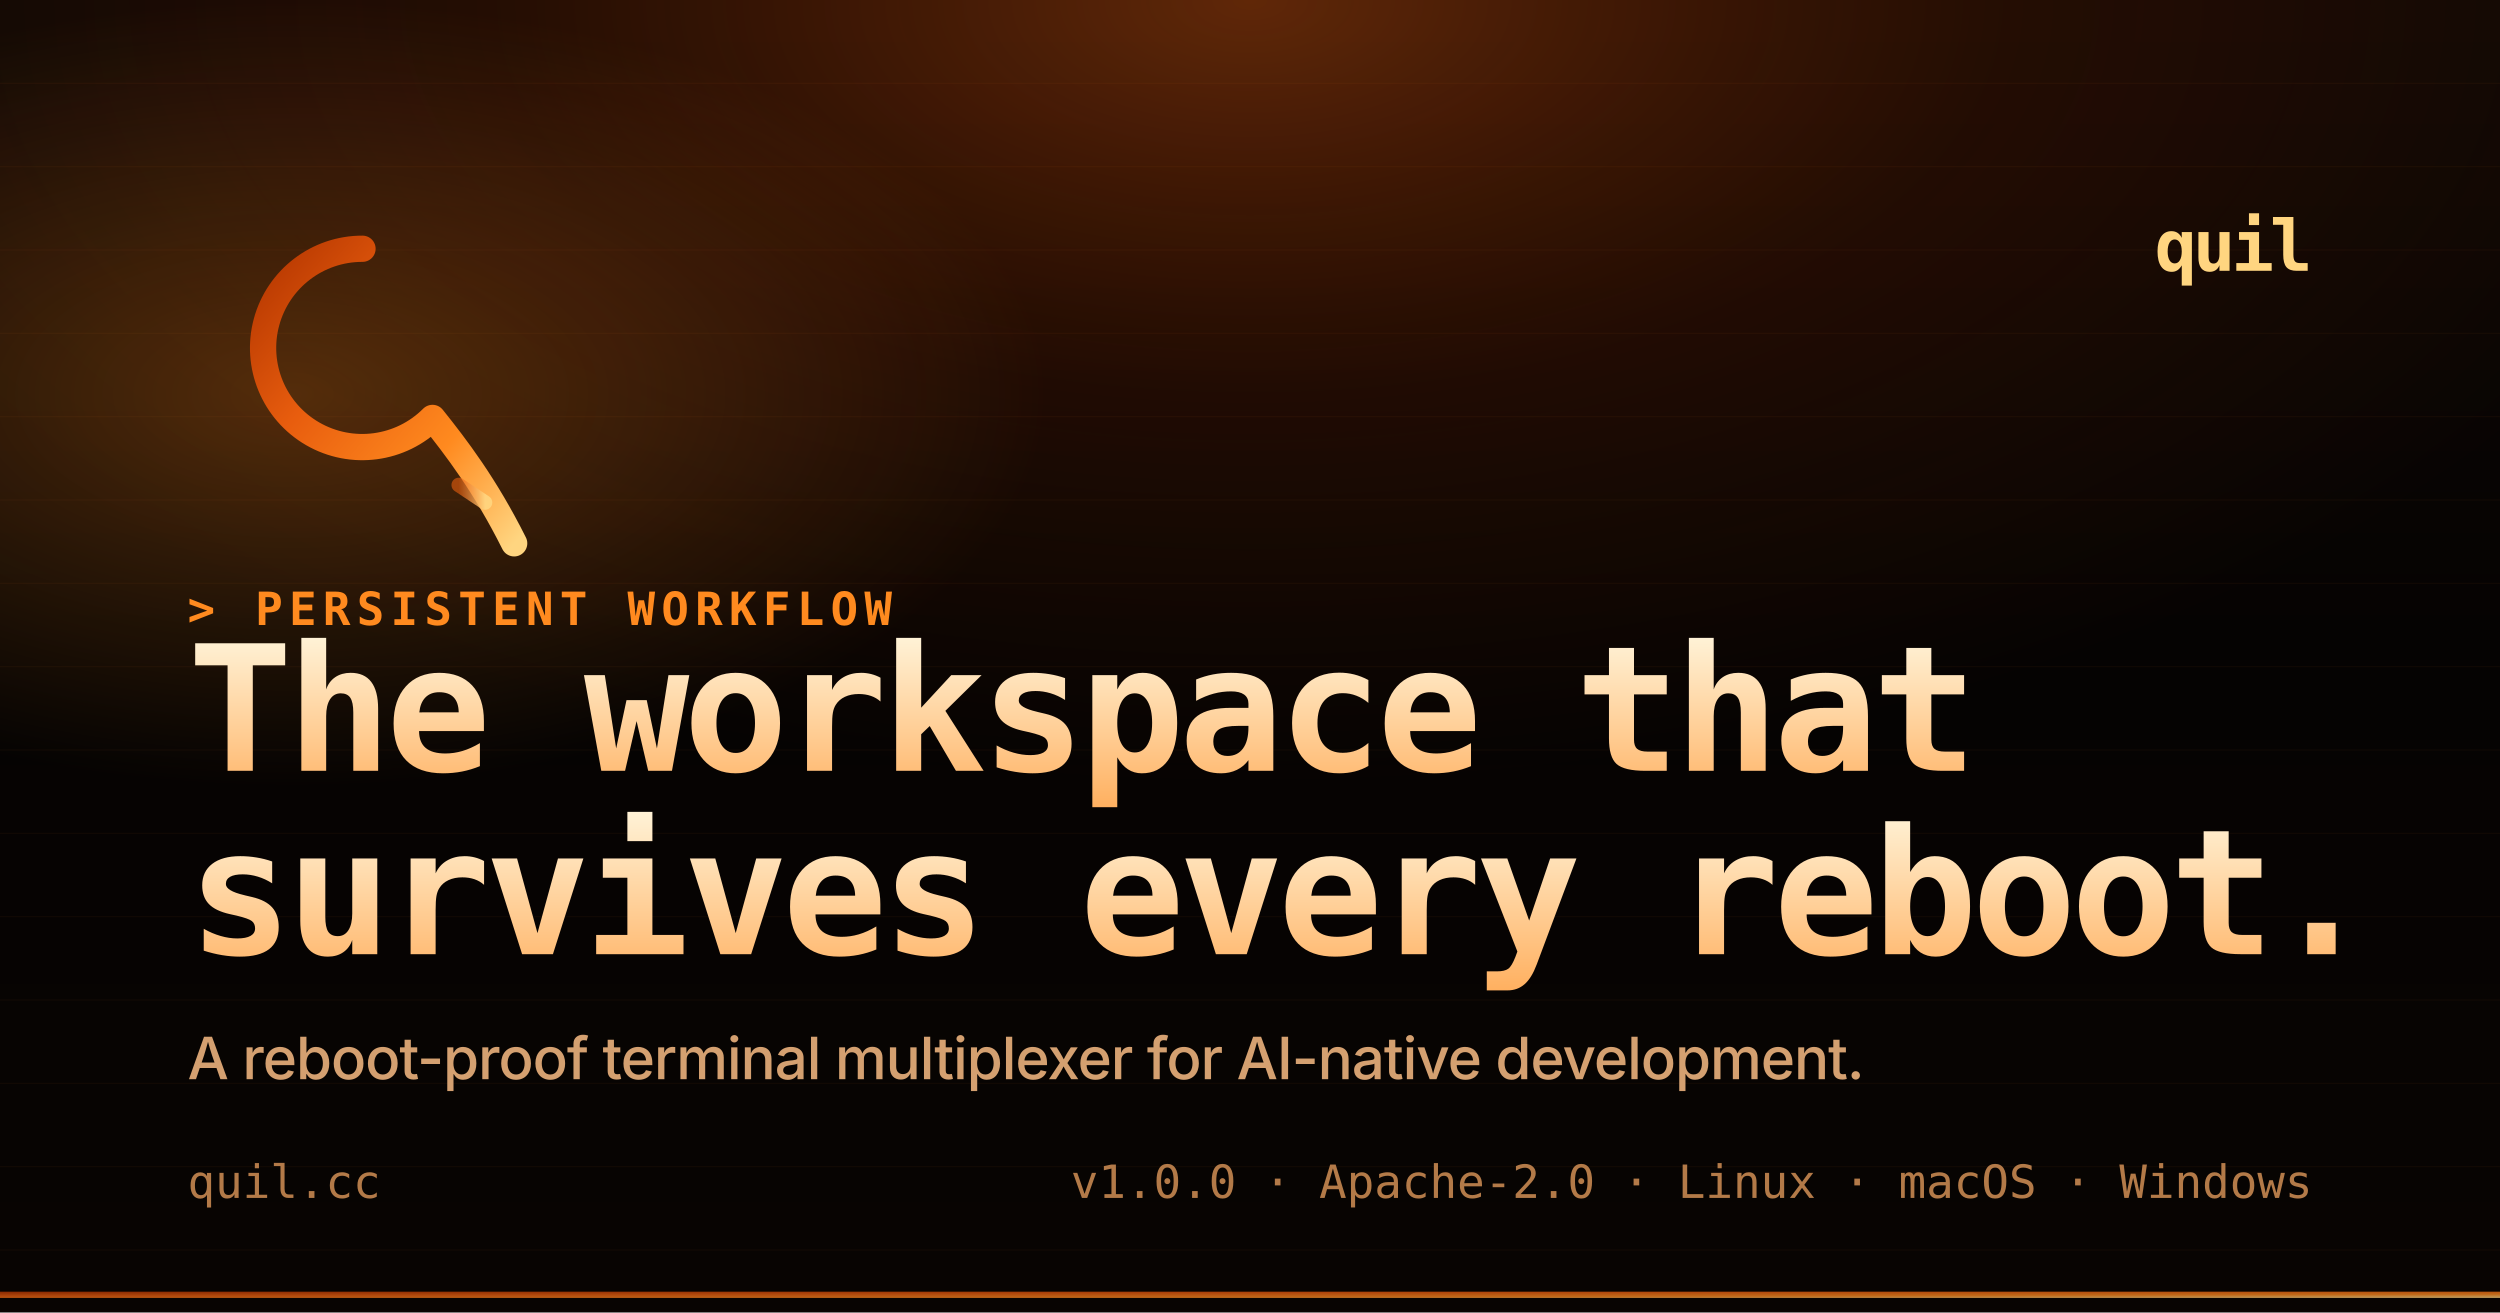
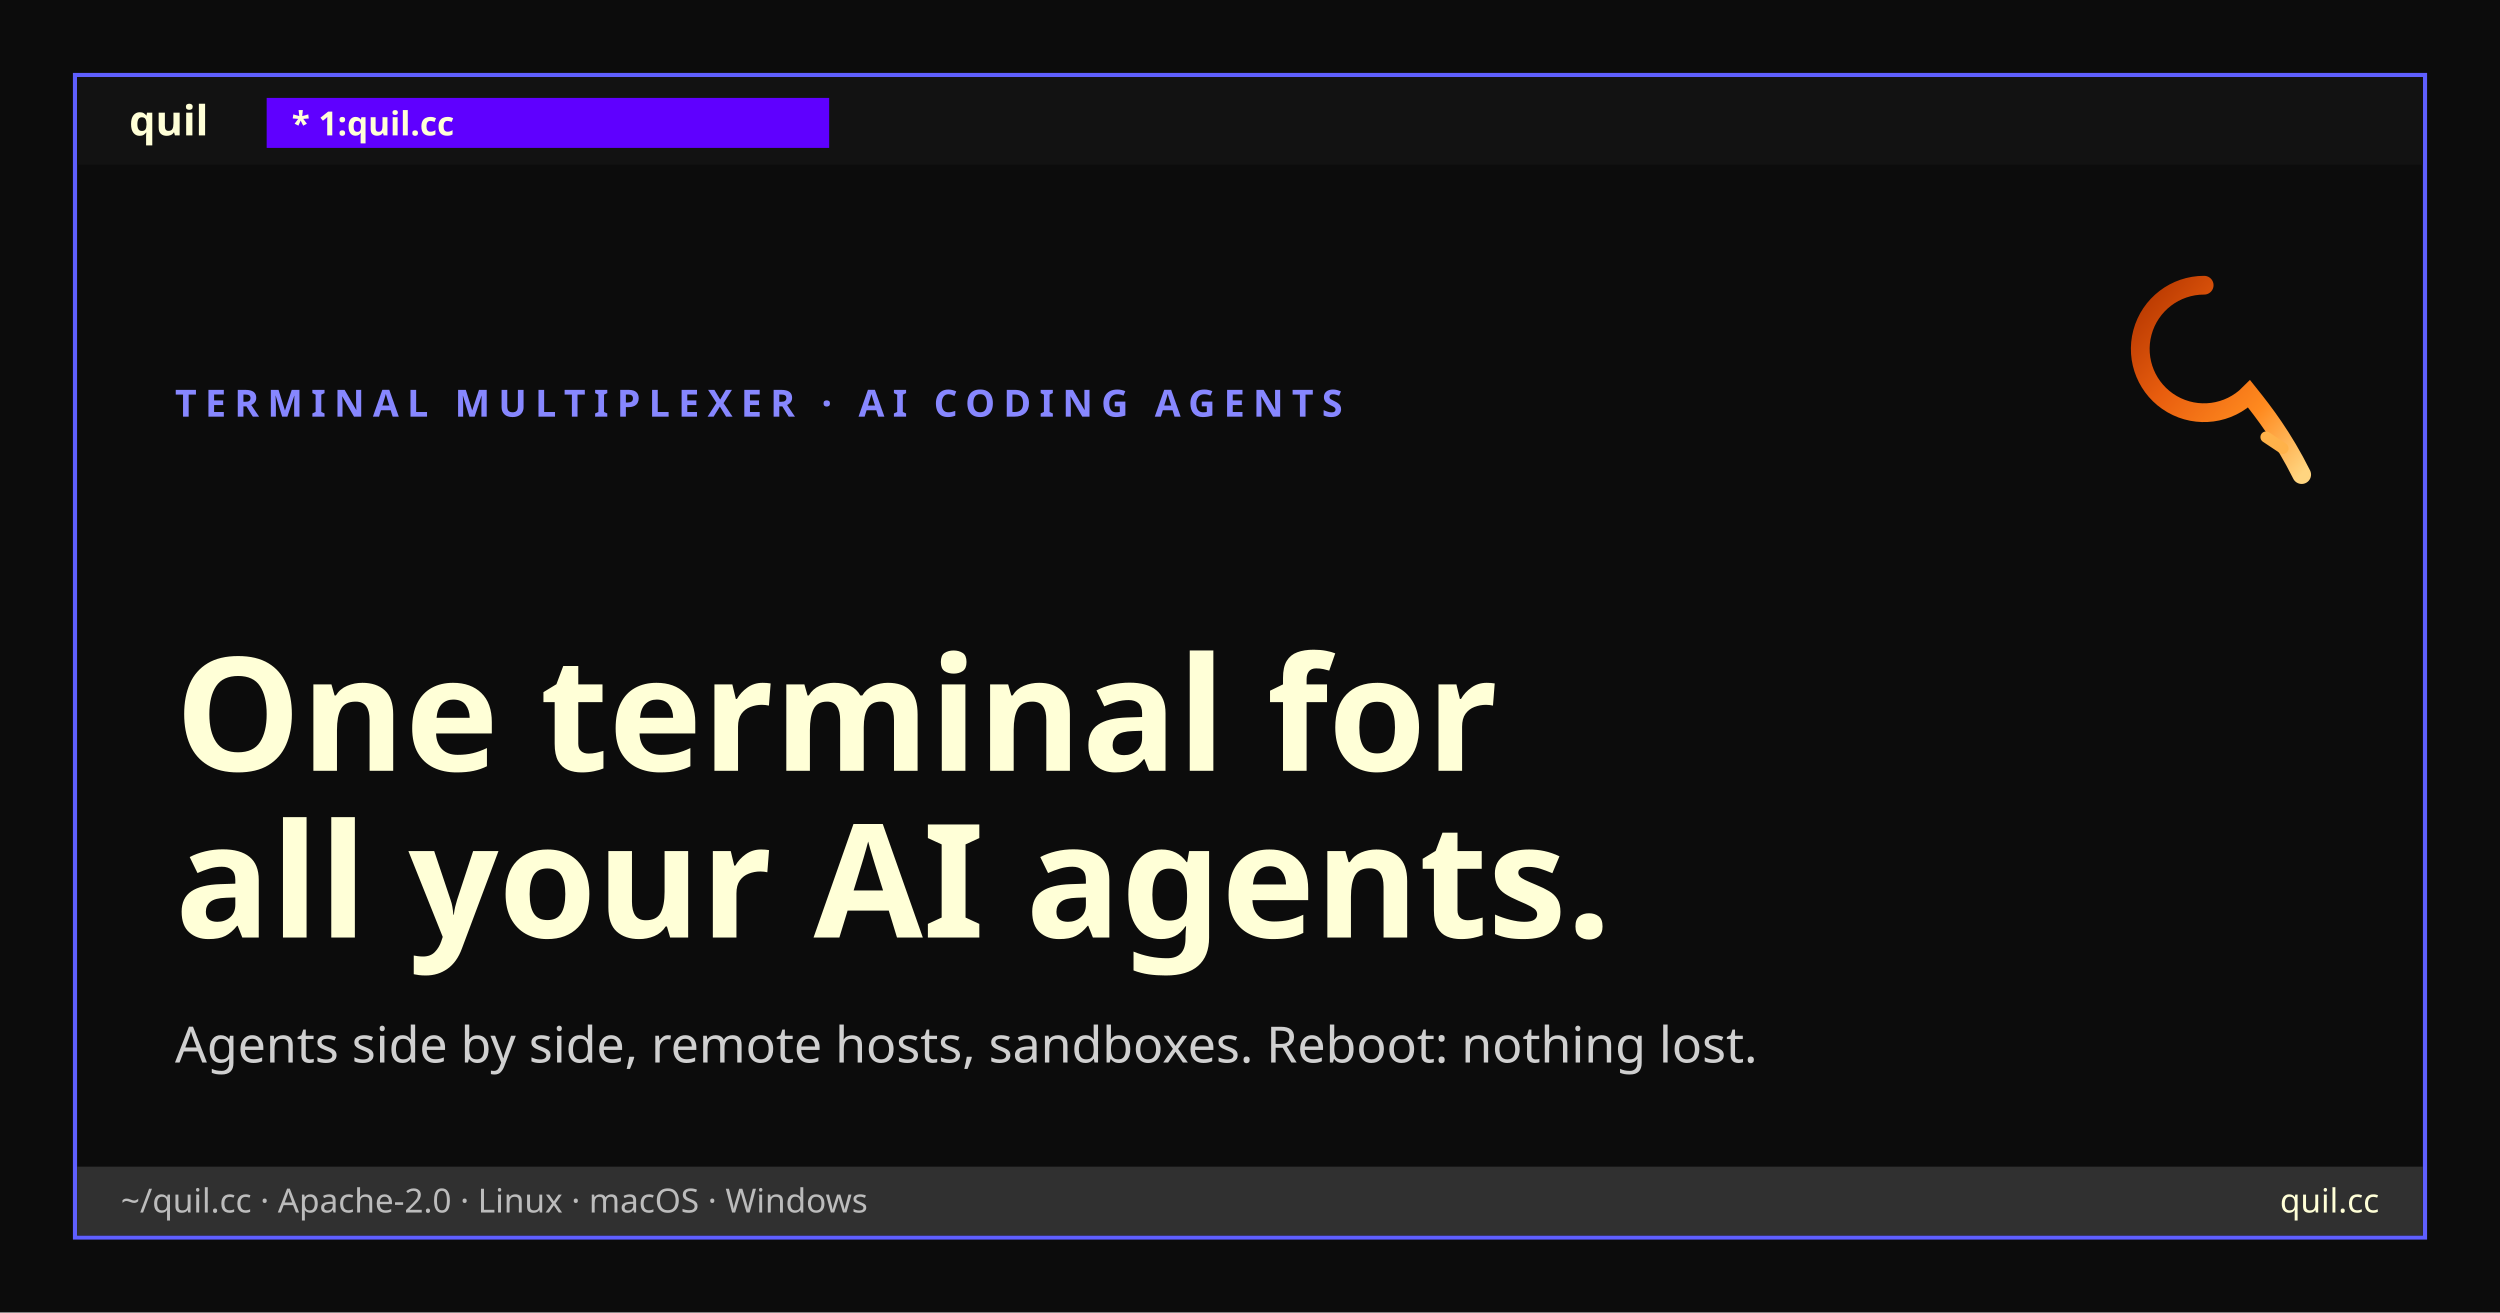
- <svg xmlns="http://www.w3.org/2000/svg" viewBox="0 0 1200 630" width="1200" height="630" role="img" aria-label="Quil — The workspace that survives every reboot.">
+ <svg xmlns="http://www.w3.org/2000/svg" width="1200" height="630" viewBox="0 0 1200 630" role="img" aria-label="Quil — One terminal for all your AI agents.">
  <defs>
-     <linearGradient id="bg" x1="0%" y1="0%" x2="0%" y2="100%">
-       <stop offset="0%" stop-color="#0D0704" />
-       <stop offset="50%" stop-color="#050302" />
-       <stop offset="100%" stop-color="#080402" />
-     </linearGradient>
-     <radialGradient id="glowEmber" cx="50%" cy="0%" r="60%">
-       <stop offset="0%" stop-color="#E85D0E" stop-opacity="0.38" />
-       <stop offset="50%" stop-color="#B33500" stop-opacity="0.14" />
-       <stop offset="100%" stop-color="#B33500" stop-opacity="0" />
-     </radialGradient>
-     <radialGradient id="glowBrand" cx="12%" cy="30%" r="30%">
-       <stop offset="0%" stop-color="#FF8A1F" stop-opacity="0.28" />
-       <stop offset="100%" stop-color="#FF8A1F" stop-opacity="0" />
-     </radialGradient>
-     <linearGradient id="ogStroke" x1="0%" y1="0%" x2="100%" y2="100%">
+     <linearGradient id="qs" x1="0%" y1="0%" x2="100%" y2="100%">
      <stop offset="0%" stop-color="#B33500" />
      <stop offset="35%" stop-color="#E85D0E" />
      <stop offset="70%" stop-color="#FF8A1F" />
      <stop offset="100%" stop-color="#FFD580" />
    </linearGradient>
-     <linearGradient id="ogBarb" x1="0%" y1="0%" x2="100%" y2="0%">
-       <stop offset="0%" stop-color="#E85D0E" stop-opacity="0.6" />
-       <stop offset="100%" stop-color="#FFD580" stop-opacity="0.9" />
-     </linearGradient>
-     <linearGradient id="ogTitle" x1="0%" y1="0%" x2="0%" y2="100%">
-       <stop offset="0%" stop-color="#FFF2D6" />
-       <stop offset="100%" stop-color="#FFB060" />
-     </linearGradient>
  </defs>
-   <rect x="0" y="0" width="1200" height="630" fill="url(#bg)" />
-   <rect x="0" y="0" width="1200" height="630" fill="url(#glowEmber)" />
-   <rect x="0" y="0" width="1200" height="630" fill="url(#glowBrand)" />
-   <g stroke="#FF8A1F" stroke-width="0.5" stroke-opacity="0.05">
-     <line x1="0" y1="40" x2="1200" y2="40" />
-     <line x1="0" y1="80" x2="1200" y2="80" />
-     <line x1="0" y1="120" x2="1200" y2="120" />
-     <line x1="0" y1="160" x2="1200" y2="160" />
-     <line x1="0" y1="200" x2="1200" y2="200" />
-     <line x1="0" y1="240" x2="1200" y2="240" />
-     <line x1="0" y1="280" x2="1200" y2="280" />
-     <line x1="0" y1="320" x2="1200" y2="320" />
-     <line x1="0" y1="360" x2="1200" y2="360" />
-     <line x1="0" y1="400" x2="1200" y2="400" />
-     <line x1="0" y1="440" x2="1200" y2="440" />
-     <line x1="0" y1="480" x2="1200" y2="480" />
-     <line x1="0" y1="520" x2="1200" y2="520" />
-     <line x1="0" y1="560" x2="1200" y2="560" />
-     <line x1="0" y1="600" x2="1200" y2="600" />
+   <rect width="1200" height="630" fill="#0c0c0c" />
+   <rect x="36" y="36" width="1128" height="558" fill="#0c0c0c" stroke="#5f5fff" stroke-width="2" />
+   <rect x="37" y="37" width="1126" height="42" fill="#121212" />
+   <text x="62" y="65" font-family="JetBrains Mono" font-weight="800" font-size="20" fill="#ffffd7">quil</text>
+   <rect x="128" y="47" width="270" height="24" fill="#5f00ff" />
+   <text x="140" y="65" font-family="JetBrains Mono" font-weight="700" font-size="16" fill="#ffffd7">* 1:quil.cc</text>
+   <g transform="translate(1004,118) scale(0.9)">
+     <path d="M60 21A34 34 0 1 0 84 79C92 89 102 102 112 122" fill="none" stroke="url(#qs)" stroke-width="10" stroke-linecap="round" />
+     <path d="M102 108L93 102" fill="none" stroke="#FFB24A" stroke-width="6" stroke-linecap="round" />
  </g>
-   <g transform="translate(90, 90) scale(1.4)">
-     <path d="M 60 21          A 34 34 0 1 0 84 79          C 92 89 102 102 112 122" fill="none" stroke="url(#ogStroke)" stroke-width="9" stroke-linecap="round" stroke-linejoin="round" />
-     <path d="M 102 108 L 93 102" fill="none" stroke="url(#ogBarb)" stroke-width="5" stroke-linecap="round" />
-   </g>
-   <text x="1110" y="130" text-anchor="end" font-family="'JetBrains Mono', 'SF Mono', ui-monospace, monospace" font-size="34" font-weight="700" letter-spacing="-2" fill="#FFD580">quil</text>
-   <text x="90" y="300" font-family="'JetBrains Mono', 'SF Mono', ui-monospace, monospace" font-size="22" font-weight="700" letter-spacing="3" fill="#FF8A1F">&gt; PERSISTENT WORKFLOW</text>
-   <text x="90" y="370" font-family="'JetBrains Mono', 'SF Mono', ui-monospace, monospace" font-size="84" font-weight="700" letter-spacing="-3" fill="url(#ogTitle)">The workspace that</text>
-   <text x="90" y="458" font-family="'JetBrains Mono', 'SF Mono', ui-monospace, monospace" font-size="84" font-weight="700" letter-spacing="-3" fill="url(#ogTitle)">survives every reboot.</text>
-   <text x="90" y="518" font-family="'Inter', 'SF Pro Display', system-ui, sans-serif" font-size="28" font-weight="500" letter-spacing="-0.5" fill="#D4A070">A reboot-proof terminal multiplexer for AI-native development.</text>
-   <g font-family="'JetBrains Mono', ui-monospace, monospace" font-size="22" fill="#B37A48">
-     <text x="90" y="575">quil.cc</text>
-     <text x="1110" y="575" text-anchor="end">v1.0.0  ·  Apache-2.0  ·  Linux · macOS · Windows</text>
-   </g>
-   <rect x="0" y="620" width="1200" height="3" fill="url(#ogStroke)" opacity="0.75" />
+   <text x="84" y="200" font-family="JetBrains Mono" font-weight="700" font-size="18" letter-spacing="4" fill="#8787ff">TERMINAL MULTIPLEXER · AI CODING AGENTS</text>
+   <text x="84" y="370" font-family="JetBrains Mono" font-weight="800" font-size="76" fill="#ffffd7">One terminal for</text>
+   <text x="84" y="450" font-family="JetBrains Mono" font-weight="800" font-size="76" fill="#ffffd7">all your AI agents.</text>
+   <text x="84" y="510" font-family="JetBrains Mono" font-size="24" fill="#d0d0d0">Agents side by side, remote hosts, sandboxes. Reboot: nothing lost.</text>
+   <rect x="37" y="560" width="1126" height="33" fill="#303030" />
+   <text x="58" y="582" font-family="JetBrains Mono" font-size="16" fill="#bcbcbc">~/quil.cc · Apache-2.0 · Linux · macOS · Windows</text>
+   <text x="1142" y="582" text-anchor="end" font-family="JetBrains Mono" font-size="16" fill="#ffffd7">quil.cc</text>
</svg>
